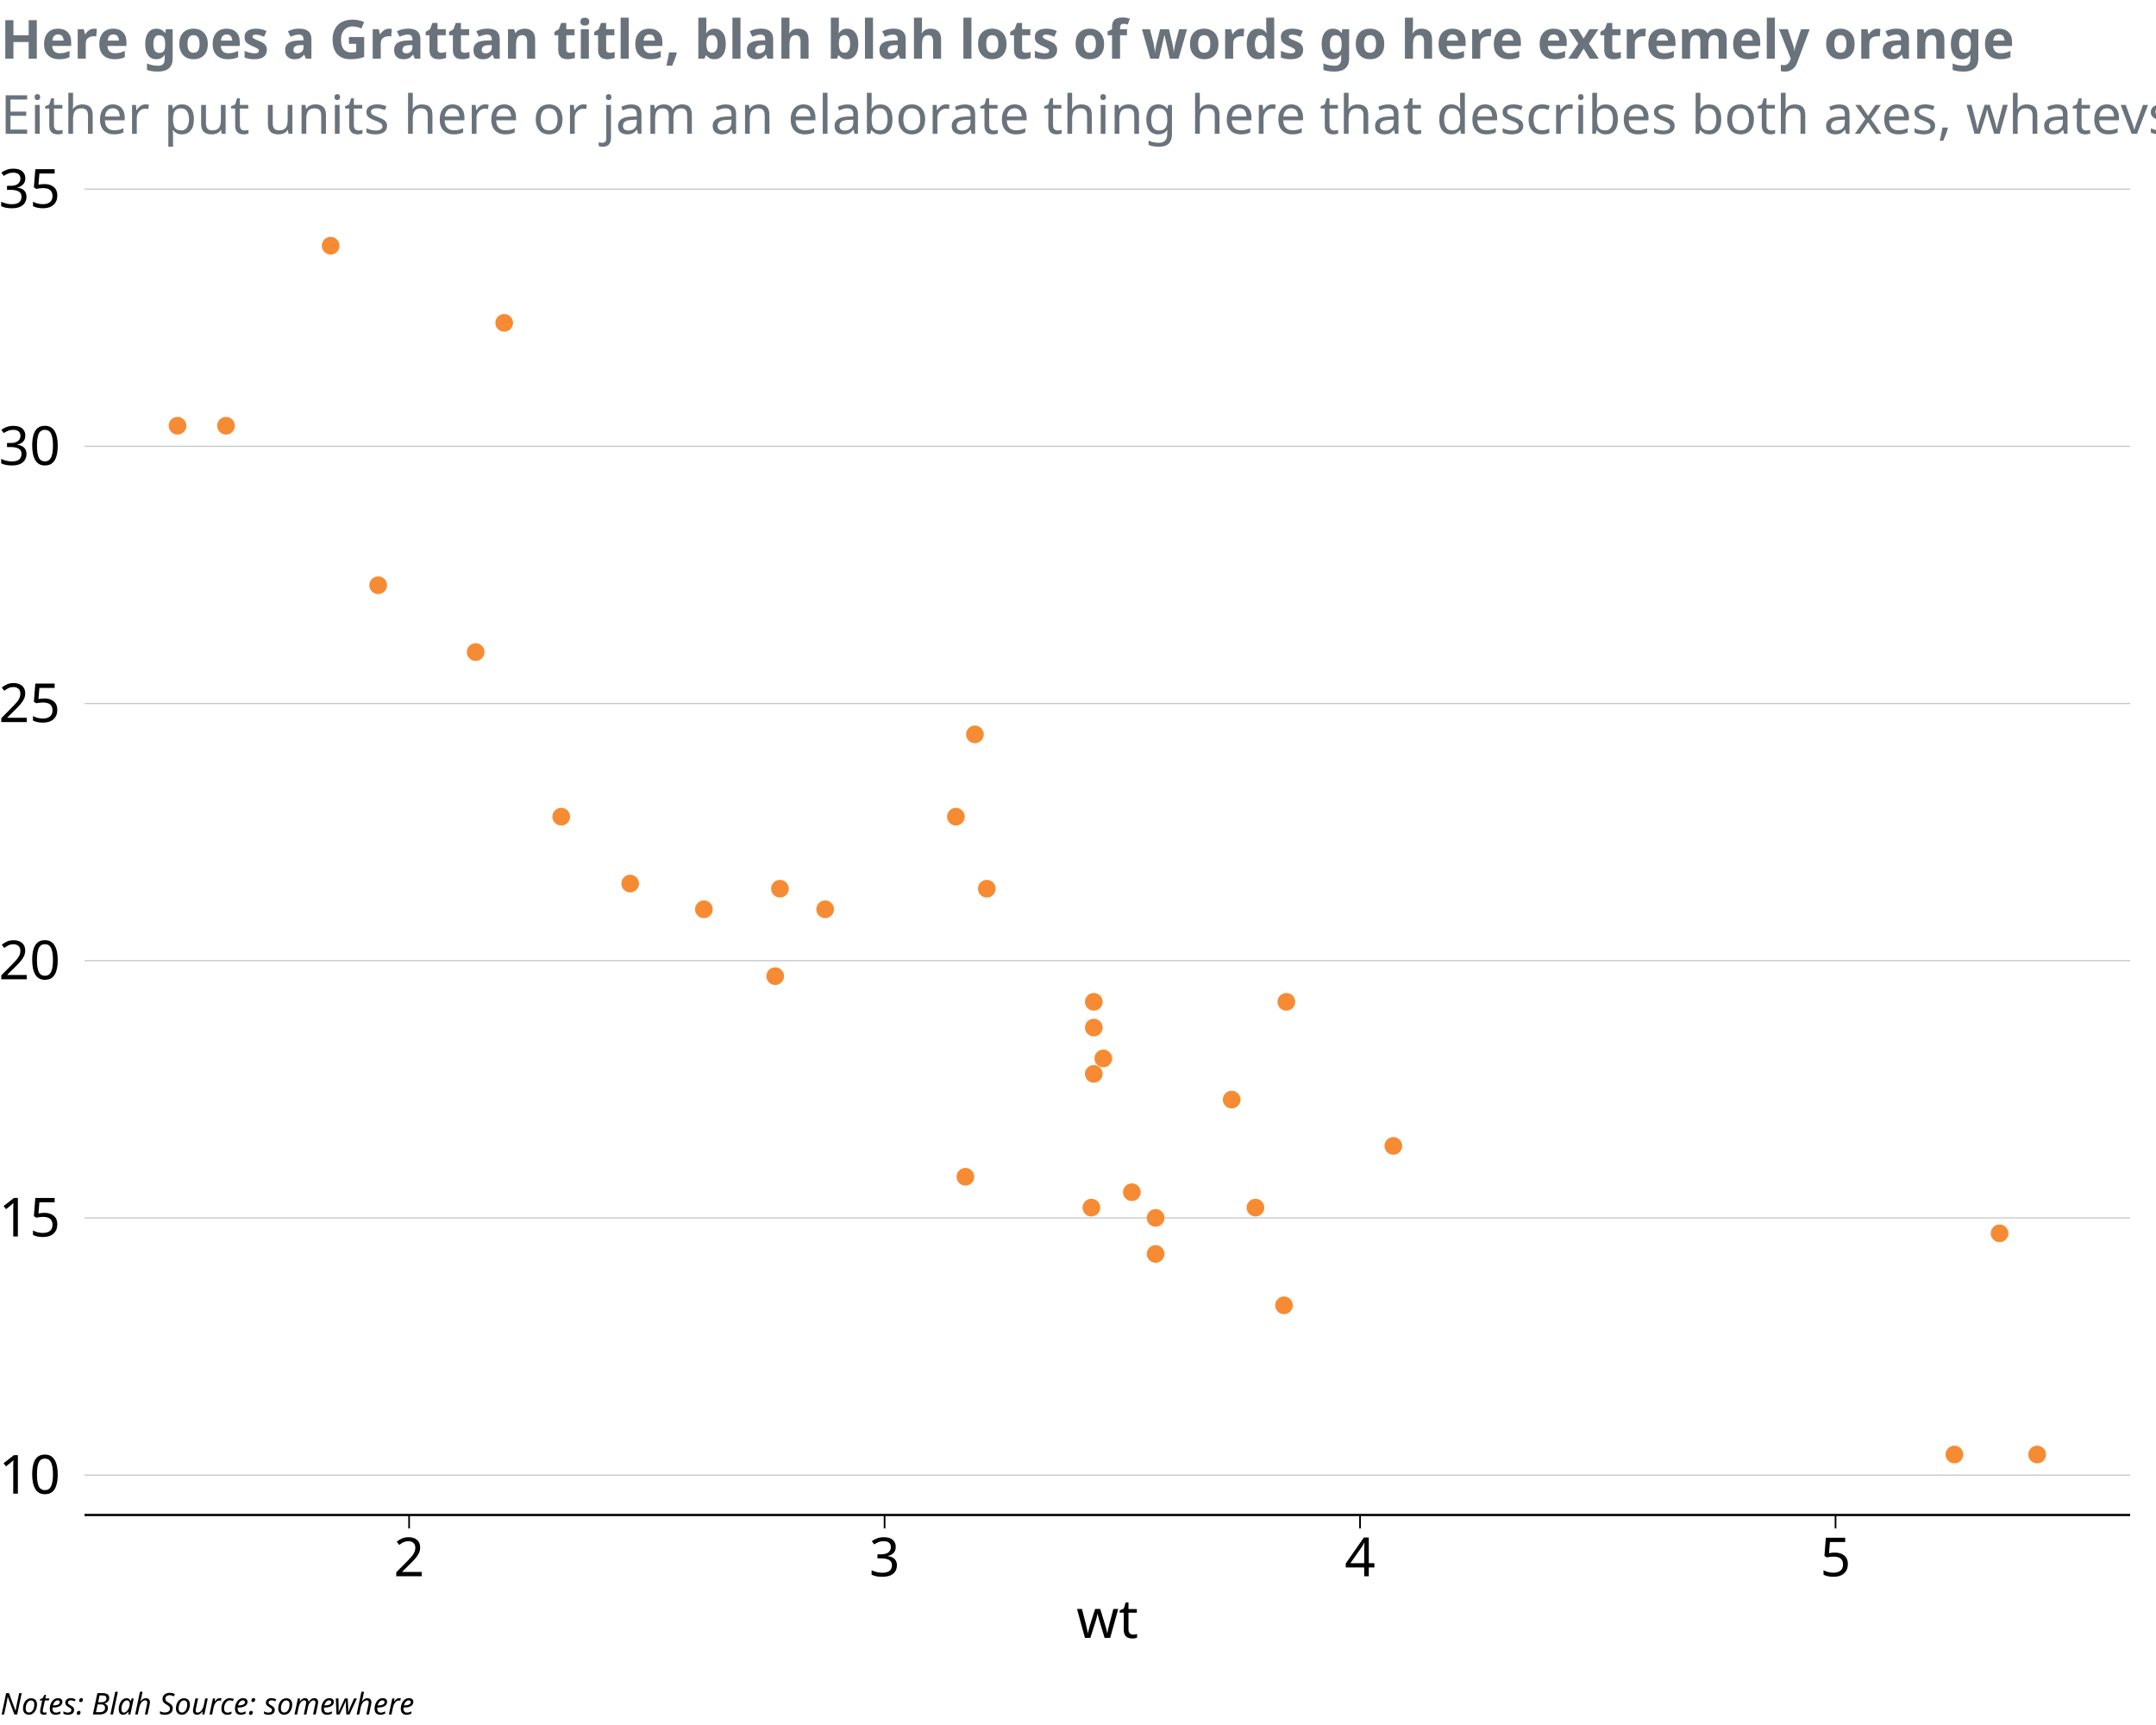
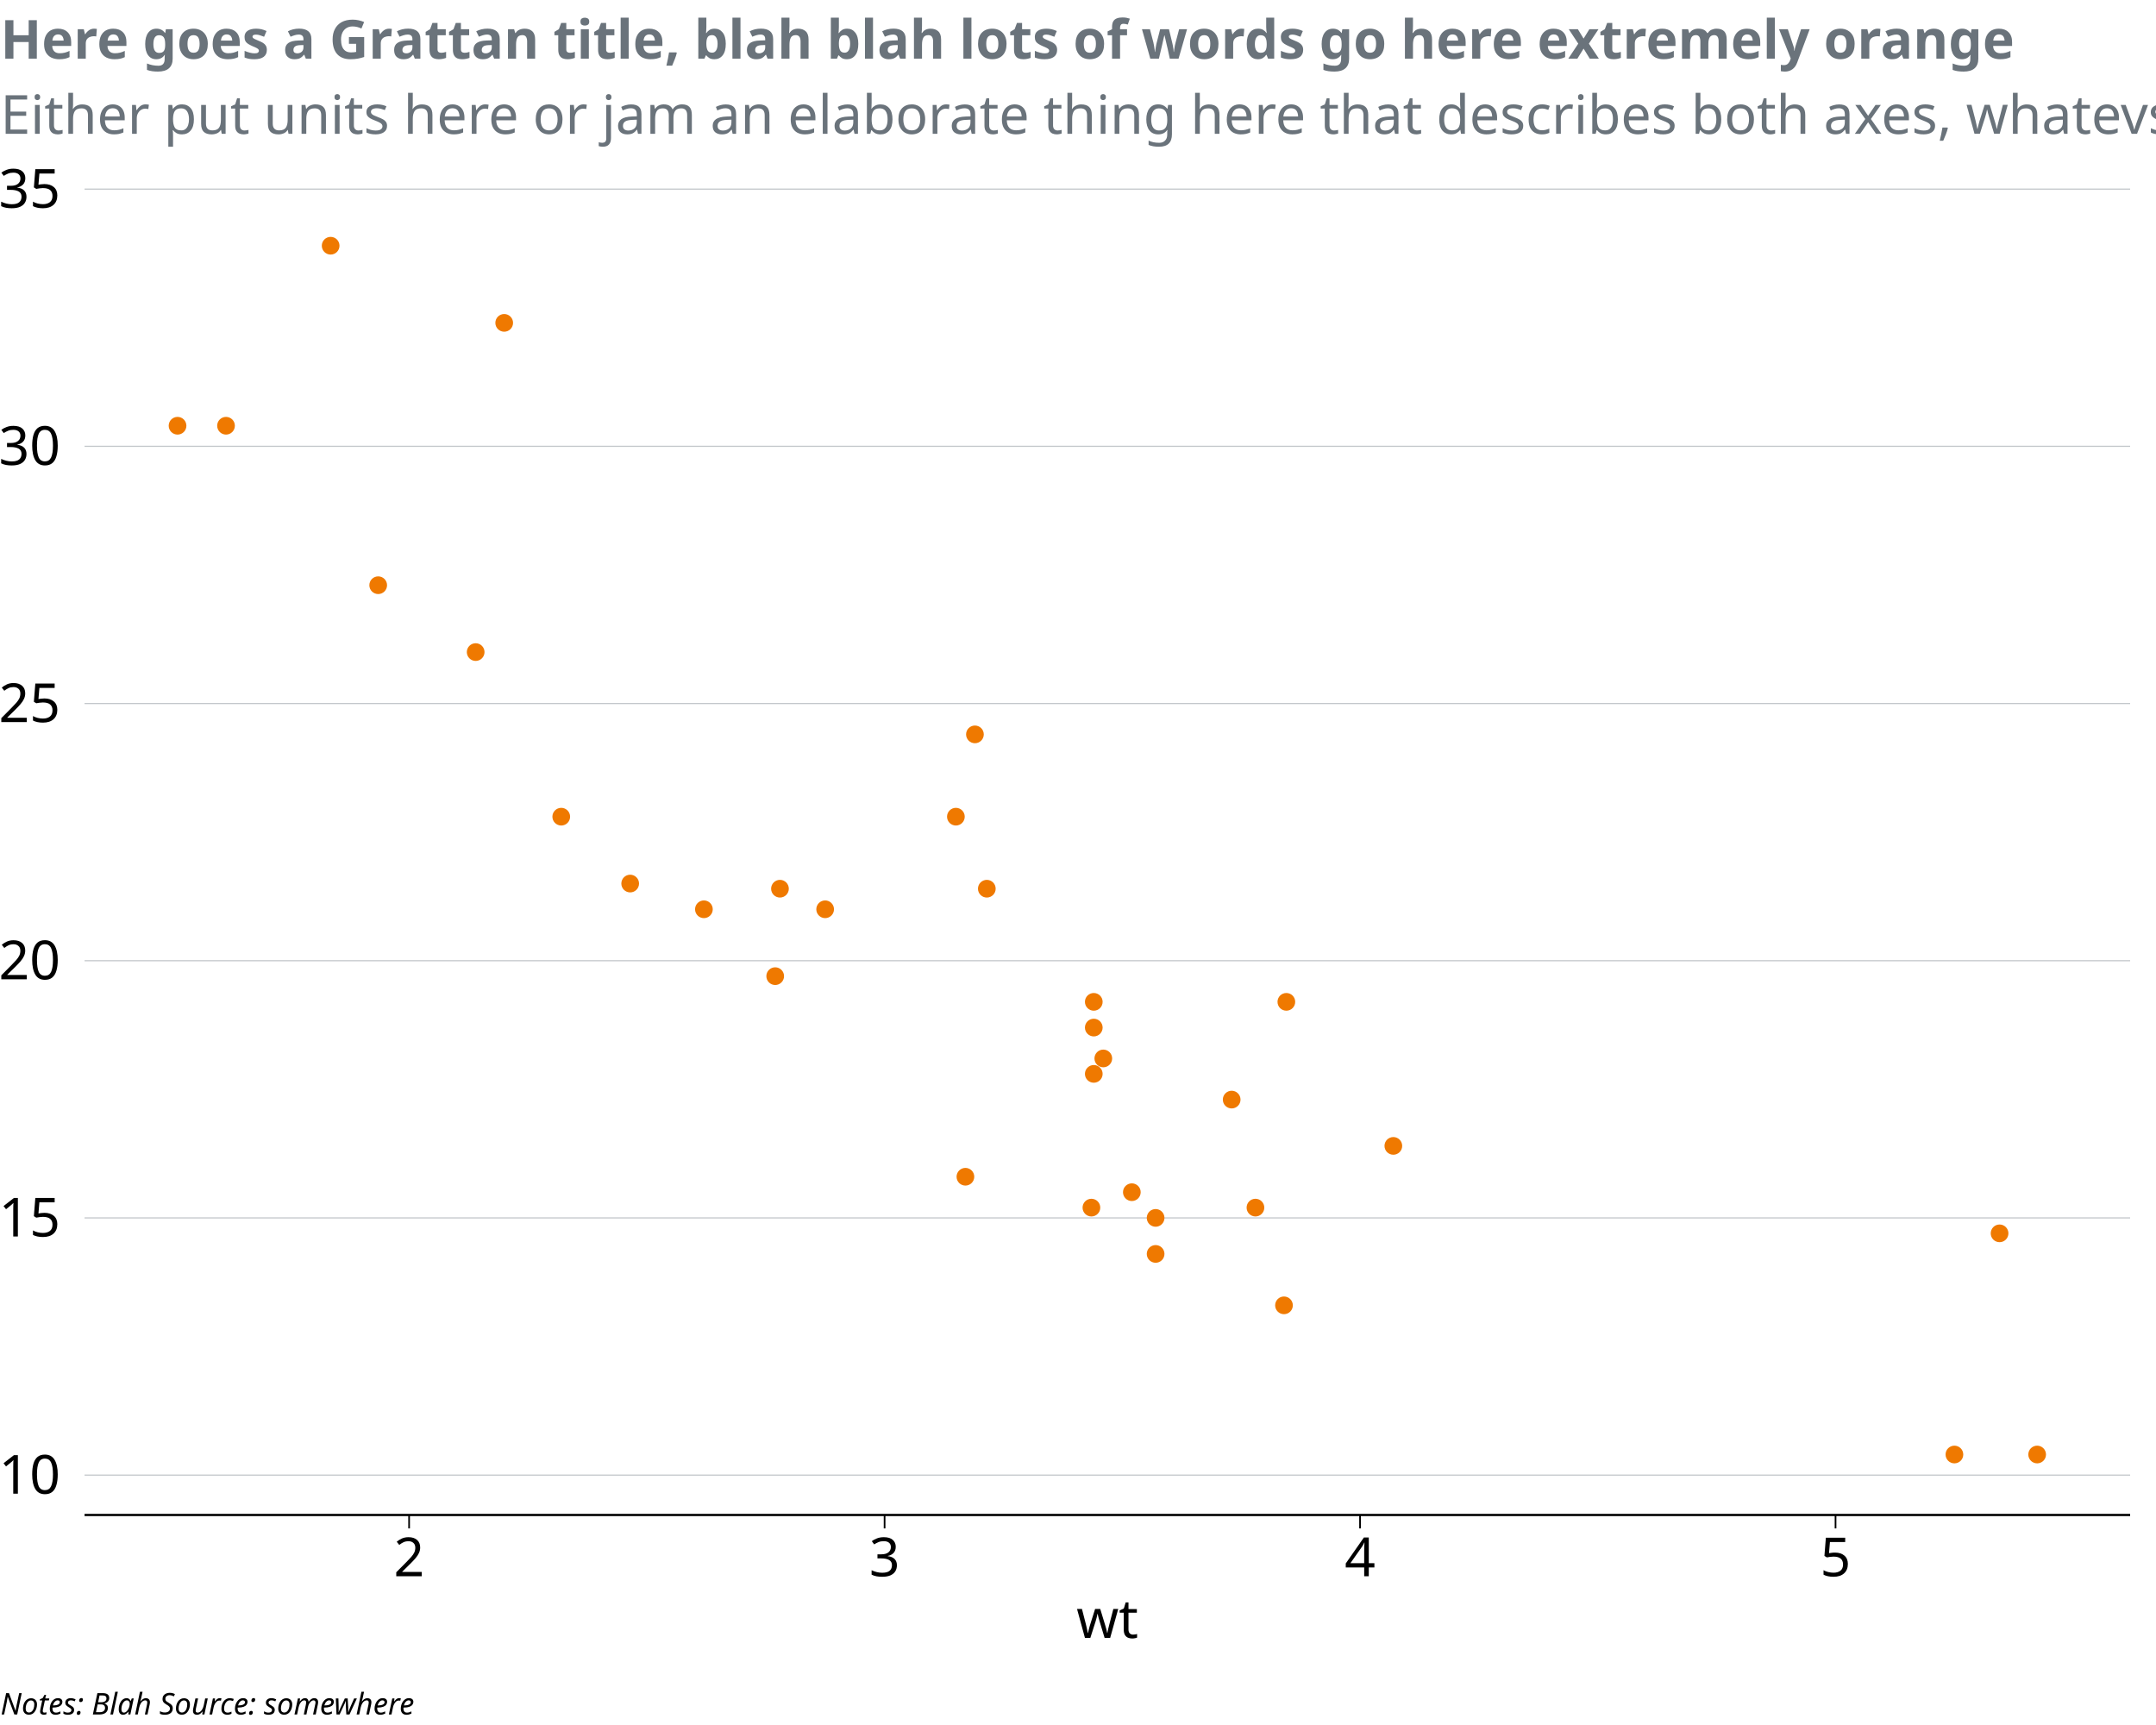
<svg xmlns="http://www.w3.org/2000/svg" class="svglite" data-engine-version="2.0" width="720.00pt" height="576.00pt" viewBox="0 0 720.00 576.00">
  <defs>
    <style type="text/css">
    .svglite line, .svglite polyline, .svglite polygon, .svglite path, .svglite rect, .svglite circle {
      fill: none;
      stroke: #000000;
      stroke-linecap: round;
      stroke-linejoin: round;
      stroke-miterlimit: 10.00;
    }
  </style>
  </defs>
  <rect width="100%" height="100%" style="stroke: none; fill: #FFFFFF;" />
  <defs>
    <clipPath id="cpMC4wMHw3MjAuMDB8MC4wMHw1NzYuMDA=">
      <rect x="0.00" y="0.00" width="720.00" height="576.00" />
    </clipPath>
  </defs>
  <g clip-path="url(#cpMC4wMHw3MjAuMDB8MC4wMHw1NzYuMDA=)">
    <rect x="0.00" y="0.00" width="720.00" height="576.00" style="stroke-width: 0.75; stroke: none; fill: #FFFFFF;" />
  </g>
  <defs>
    <clipPath id="cpMjguMjR8NzExLjM2fDYxLjg2fDUwNS44Nw==">
      <rect x="28.24" y="61.86" width="683.12" height="444.00" />
    </clipPath>
  </defs>
  <g clip-path="url(#cpMjguMjR8NzExLjM2fDYxLjg2fDUwNS44Nw==)">
    <rect x="28.24" y="61.86" width="683.12" height="444.00" style="stroke-width: 0.75; stroke: none; fill: #FFFFFF;" />
    <polyline points="28.24,492.55 711.36,492.55 " style="stroke-width: 0.38; stroke: #C3C7CB; stroke-linecap: butt;" />
    <polyline points="28.24,406.67 711.36,406.67 " style="stroke-width: 0.38; stroke: #C3C7CB; stroke-linecap: butt;" />
    <polyline points="28.24,320.79 711.36,320.79 " style="stroke-width: 0.38; stroke: #C3C7CB; stroke-linecap: butt;" />
    <polyline points="28.24,234.91 711.36,234.91 " style="stroke-width: 0.38; stroke: #C3C7CB; stroke-linecap: butt;" />
    <polyline points="28.24,149.03 711.36,149.03 " style="stroke-width: 0.38; stroke: #C3C7CB; stroke-linecap: butt;" />
    <polyline points="28.24,63.15 711.36,63.15 " style="stroke-width: 0.38; stroke: #C3C7CB; stroke-linecap: butt;" />
-     <circle cx="235.07" cy="303.62" r="2.60" style="stroke-width: 0.71; stroke: #F68B33; fill: #F68B33;" />
-     <circle cx="275.56" cy="303.62" r="2.60" style="stroke-width: 0.71; stroke: #F68B33; fill: #F68B33;" />
-     <circle cx="187.43" cy="272.70" r="2.60" style="stroke-width: 0.71; stroke: #F68B33; fill: #F68B33;" />
-     <circle cx="329.55" cy="296.75" r="2.60" style="stroke-width: 0.71; stroke: #F68B33; fill: #F68B33;" />
-     <circle cx="365.27" cy="343.12" r="2.60" style="stroke-width: 0.71; stroke: #F68B33; fill: #F68B33;" />
-     <circle cx="368.45" cy="353.43" r="2.60" style="stroke-width: 0.71; stroke: #F68B33; fill: #F68B33;" />
-     <circle cx="385.92" cy="418.70" r="2.60" style="stroke-width: 0.71; stroke: #F68B33; fill: #F68B33;" />
-     <circle cx="325.58" cy="245.22" r="2.60" style="stroke-width: 0.71; stroke: #F68B33; fill: #F68B33;" />
-     <circle cx="319.22" cy="272.70" r="2.60" style="stroke-width: 0.71; stroke: #F68B33; fill: #F68B33;" />
-     <circle cx="365.27" cy="334.53" r="2.60" style="stroke-width: 0.71; stroke: #F68B33; fill: #F68B33;" />
-     <circle cx="365.27" cy="358.58" r="2.60" style="stroke-width: 0.71; stroke: #F68B33; fill: #F68B33;" />
-     <circle cx="465.31" cy="382.63" r="2.60" style="stroke-width: 0.71; stroke: #F68B33; fill: #F68B33;" />
-     <circle cx="411.32" cy="367.17" r="2.60" style="stroke-width: 0.71; stroke: #F68B33; fill: #F68B33;" />
-     <circle cx="419.26" cy="403.24" r="2.60" style="stroke-width: 0.71; stroke: #F68B33; fill: #F68B33;" />
-     <circle cx="652.68" cy="485.68" r="2.60" style="stroke-width: 0.71; stroke: #F68B33; fill: #F68B33;" />
-     <circle cx="680.31" cy="485.68" r="2.60" style="stroke-width: 0.71; stroke: #F68B33; fill: #F68B33;" />
-     <circle cx="667.76" cy="411.83" r="2.60" style="stroke-width: 0.71; stroke: #F68B33; fill: #F68B33;" />
-     <circle cx="168.38" cy="107.81" r="2.60" style="stroke-width: 0.71; stroke: #F68B33; fill: #F68B33;" />
-     <circle cx="75.48" cy="142.16" r="2.60" style="stroke-width: 0.71; stroke: #F68B33; fill: #F68B33;" />
-     <circle cx="110.42" cy="82.05" r="2.60" style="stroke-width: 0.71; stroke: #F68B33; fill: #F68B33;" />
-     <circle cx="210.45" cy="295.03" r="2.60" style="stroke-width: 0.71; stroke: #F68B33; fill: #F68B33;" />
-     <circle cx="377.98" cy="398.09" r="2.60" style="stroke-width: 0.71; stroke: #F68B33; fill: #F68B33;" />
-     <circle cx="364.48" cy="403.24" r="2.60" style="stroke-width: 0.71; stroke: #F68B33; fill: #F68B33;" />
-     <circle cx="428.79" cy="435.87" r="2.60" style="stroke-width: 0.71; stroke: #F68B33; fill: #F68B33;" />
-     <circle cx="429.58" cy="334.53" r="2.60" style="stroke-width: 0.71; stroke: #F68B33; fill: #F68B33;" />
-     <circle cx="126.30" cy="195.41" r="2.60" style="stroke-width: 0.71; stroke: #F68B33; fill: #F68B33;" />
-     <circle cx="158.85" cy="217.74" r="2.60" style="stroke-width: 0.71; stroke: #F68B33; fill: #F68B33;" />
-     <circle cx="59.29" cy="142.16" r="2.60" style="stroke-width: 0.71; stroke: #F68B33; fill: #F68B33;" />
-     <circle cx="322.40" cy="392.93" r="2.60" style="stroke-width: 0.71; stroke: #F68B33; fill: #F68B33;" />
-     <circle cx="258.88" cy="325.95" r="2.60" style="stroke-width: 0.71; stroke: #F68B33; fill: #F68B33;" />
-     <circle cx="385.92" cy="406.67" r="2.60" style="stroke-width: 0.71; stroke: #F68B33; fill: #F68B33;" />
-     <circle cx="260.47" cy="296.75" r="2.60" style="stroke-width: 0.71; stroke: #F68B33; fill: #F68B33;" />
+     <circle cx="235.07" cy="303.62" r="2.60" style="stroke-width: 0.71; stroke: #EF7900; fill: #EF7900;" />
+     <circle cx="275.56" cy="303.62" r="2.60" style="stroke-width: 0.71; stroke: #EF7900; fill: #EF7900;" />
+     <circle cx="187.43" cy="272.70" r="2.60" style="stroke-width: 0.71; stroke: #EF7900; fill: #EF7900;" />
+     <circle cx="329.55" cy="296.75" r="2.60" style="stroke-width: 0.71; stroke: #EF7900; fill: #EF7900;" />
+     <circle cx="365.27" cy="343.12" r="2.60" style="stroke-width: 0.71; stroke: #EF7900; fill: #EF7900;" />
+     <circle cx="368.45" cy="353.43" r="2.60" style="stroke-width: 0.71; stroke: #EF7900; fill: #EF7900;" />
+     <circle cx="385.92" cy="418.70" r="2.60" style="stroke-width: 0.71; stroke: #EF7900; fill: #EF7900;" />
+     <circle cx="325.58" cy="245.22" r="2.60" style="stroke-width: 0.71; stroke: #EF7900; fill: #EF7900;" />
+     <circle cx="319.22" cy="272.70" r="2.60" style="stroke-width: 0.71; stroke: #EF7900; fill: #EF7900;" />
+     <circle cx="365.27" cy="334.53" r="2.60" style="stroke-width: 0.71; stroke: #EF7900; fill: #EF7900;" />
+     <circle cx="365.27" cy="358.58" r="2.60" style="stroke-width: 0.71; stroke: #EF7900; fill: #EF7900;" />
+     <circle cx="465.31" cy="382.63" r="2.60" style="stroke-width: 0.71; stroke: #EF7900; fill: #EF7900;" />
+     <circle cx="411.32" cy="367.17" r="2.60" style="stroke-width: 0.71; stroke: #EF7900; fill: #EF7900;" />
+     <circle cx="419.26" cy="403.24" r="2.60" style="stroke-width: 0.71; stroke: #EF7900; fill: #EF7900;" />
+     <circle cx="652.68" cy="485.68" r="2.60" style="stroke-width: 0.71; stroke: #EF7900; fill: #EF7900;" />
+     <circle cx="680.31" cy="485.68" r="2.60" style="stroke-width: 0.71; stroke: #EF7900; fill: #EF7900;" />
+     <circle cx="667.76" cy="411.83" r="2.60" style="stroke-width: 0.71; stroke: #EF7900; fill: #EF7900;" />
+     <circle cx="168.38" cy="107.81" r="2.60" style="stroke-width: 0.71; stroke: #EF7900; fill: #EF7900;" />
+     <circle cx="75.48" cy="142.16" r="2.60" style="stroke-width: 0.71; stroke: #EF7900; fill: #EF7900;" />
+     <circle cx="110.42" cy="82.05" r="2.60" style="stroke-width: 0.71; stroke: #EF7900; fill: #EF7900;" />
+     <circle cx="210.45" cy="295.03" r="2.60" style="stroke-width: 0.71; stroke: #EF7900; fill: #EF7900;" />
+     <circle cx="377.98" cy="398.09" r="2.60" style="stroke-width: 0.71; stroke: #EF7900; fill: #EF7900;" />
+     <circle cx="364.48" cy="403.24" r="2.60" style="stroke-width: 0.71; stroke: #EF7900; fill: #EF7900;" />
+     <circle cx="428.79" cy="435.87" r="2.60" style="stroke-width: 0.71; stroke: #EF7900; fill: #EF7900;" />
+     <circle cx="429.58" cy="334.53" r="2.60" style="stroke-width: 0.71; stroke: #EF7900; fill: #EF7900;" />
+     <circle cx="126.30" cy="195.41" r="2.60" style="stroke-width: 0.71; stroke: #EF7900; fill: #EF7900;" />
+     <circle cx="158.85" cy="217.74" r="2.60" style="stroke-width: 0.71; stroke: #EF7900; fill: #EF7900;" />
+     <circle cx="59.29" cy="142.16" r="2.60" style="stroke-width: 0.71; stroke: #EF7900; fill: #EF7900;" />
+     <circle cx="322.40" cy="392.93" r="2.60" style="stroke-width: 0.71; stroke: #EF7900; fill: #EF7900;" />
+     <circle cx="258.88" cy="325.95" r="2.60" style="stroke-width: 0.71; stroke: #EF7900; fill: #EF7900;" />
+     <circle cx="385.92" cy="406.67" r="2.60" style="stroke-width: 0.71; stroke: #EF7900; fill: #EF7900;" />
+     <circle cx="260.47" cy="296.75" r="2.60" style="stroke-width: 0.71; stroke: #EF7900; fill: #EF7900;" />
  </g>
  <g clip-path="url(#cpMC4wMHw3MjAuMDB8MC4wMHw1NzYuMDA=)">
    <text x="20.17" y="498.75" text-anchor="end" style="font-size: 18.00px; font-family: sans;" textLength="20.02px" lengthAdjust="spacingAndGlyphs">10</text>
    <text x="20.17" y="412.87" text-anchor="end" style="font-size: 18.00px; font-family: sans;" textLength="20.02px" lengthAdjust="spacingAndGlyphs">15</text>
    <text x="20.17" y="326.99" text-anchor="end" style="font-size: 18.00px; font-family: sans;" textLength="20.02px" lengthAdjust="spacingAndGlyphs">20</text>
    <text x="20.17" y="241.11" text-anchor="end" style="font-size: 18.00px; font-family: sans;" textLength="20.02px" lengthAdjust="spacingAndGlyphs">25</text>
    <text x="20.17" y="155.23" text-anchor="end" style="font-size: 18.00px; font-family: sans;" textLength="20.02px" lengthAdjust="spacingAndGlyphs">30</text>
    <text x="20.17" y="69.35" text-anchor="end" style="font-size: 18.00px; font-family: sans;" textLength="20.02px" lengthAdjust="spacingAndGlyphs">35</text>
    <polyline points="28.24,505.87 711.36,505.87 " style="stroke-width: 0.75; stroke-linecap: butt;" />
    <polyline points="136.62,510.35 136.62,505.87 " style="stroke-width: 0.56; stroke-linecap: butt;" />
    <polyline points="295.41,510.35 295.41,505.87 " style="stroke-width: 0.56; stroke-linecap: butt;" />
    <polyline points="454.19,510.35 454.19,505.87 " style="stroke-width: 0.56; stroke-linecap: butt;" />
    <polyline points="612.98,510.35 612.98,505.87 " style="stroke-width: 0.56; stroke-linecap: butt;" />
    <text x="136.62" y="526.32" text-anchor="middle" style="font-size: 18.00px; font-family: sans;" textLength="10.01px" lengthAdjust="spacingAndGlyphs">2</text>
    <text x="295.41" y="526.32" text-anchor="middle" style="font-size: 18.00px; font-family: sans;" textLength="10.01px" lengthAdjust="spacingAndGlyphs">3</text>
    <text x="454.19" y="526.32" text-anchor="middle" style="font-size: 18.00px; font-family: sans;" textLength="10.01px" lengthAdjust="spacingAndGlyphs">4</text>
    <text x="612.98" y="526.32" text-anchor="middle" style="font-size: 18.00px; font-family: sans;" textLength="10.01px" lengthAdjust="spacingAndGlyphs">5</text>
    <text x="369.80" y="546.93" text-anchor="middle" style="font-size: 18.00px; font-family: sans;" textLength="18.00px" lengthAdjust="spacingAndGlyphs">wt</text>
    <text x="0.14" y="44.68" style="font-size: 18.00px; fill: #6A737B; font-family: sans;" textLength="682.47px" lengthAdjust="spacingAndGlyphs">Either put units here or jam an elaborate thing here that describes both axes, whatevs</text>
    <text x="0.14" y="19.59" style="font-size: 18.00px; font-weight: bold; fill: #6A737B; font-family: sans;" textLength="595.38px" lengthAdjust="spacingAndGlyphs">Here goes a Grattan title, blah blah lots of words go here extremely orange</text>
    <text x="0.14" y="572.49" style="font-size: 9.99px; font-style: italic; font-family: sans;" textLength="143.29px" lengthAdjust="spacingAndGlyphs">Notes: Blah Source: somewhere</text>
  </g>
</svg>
